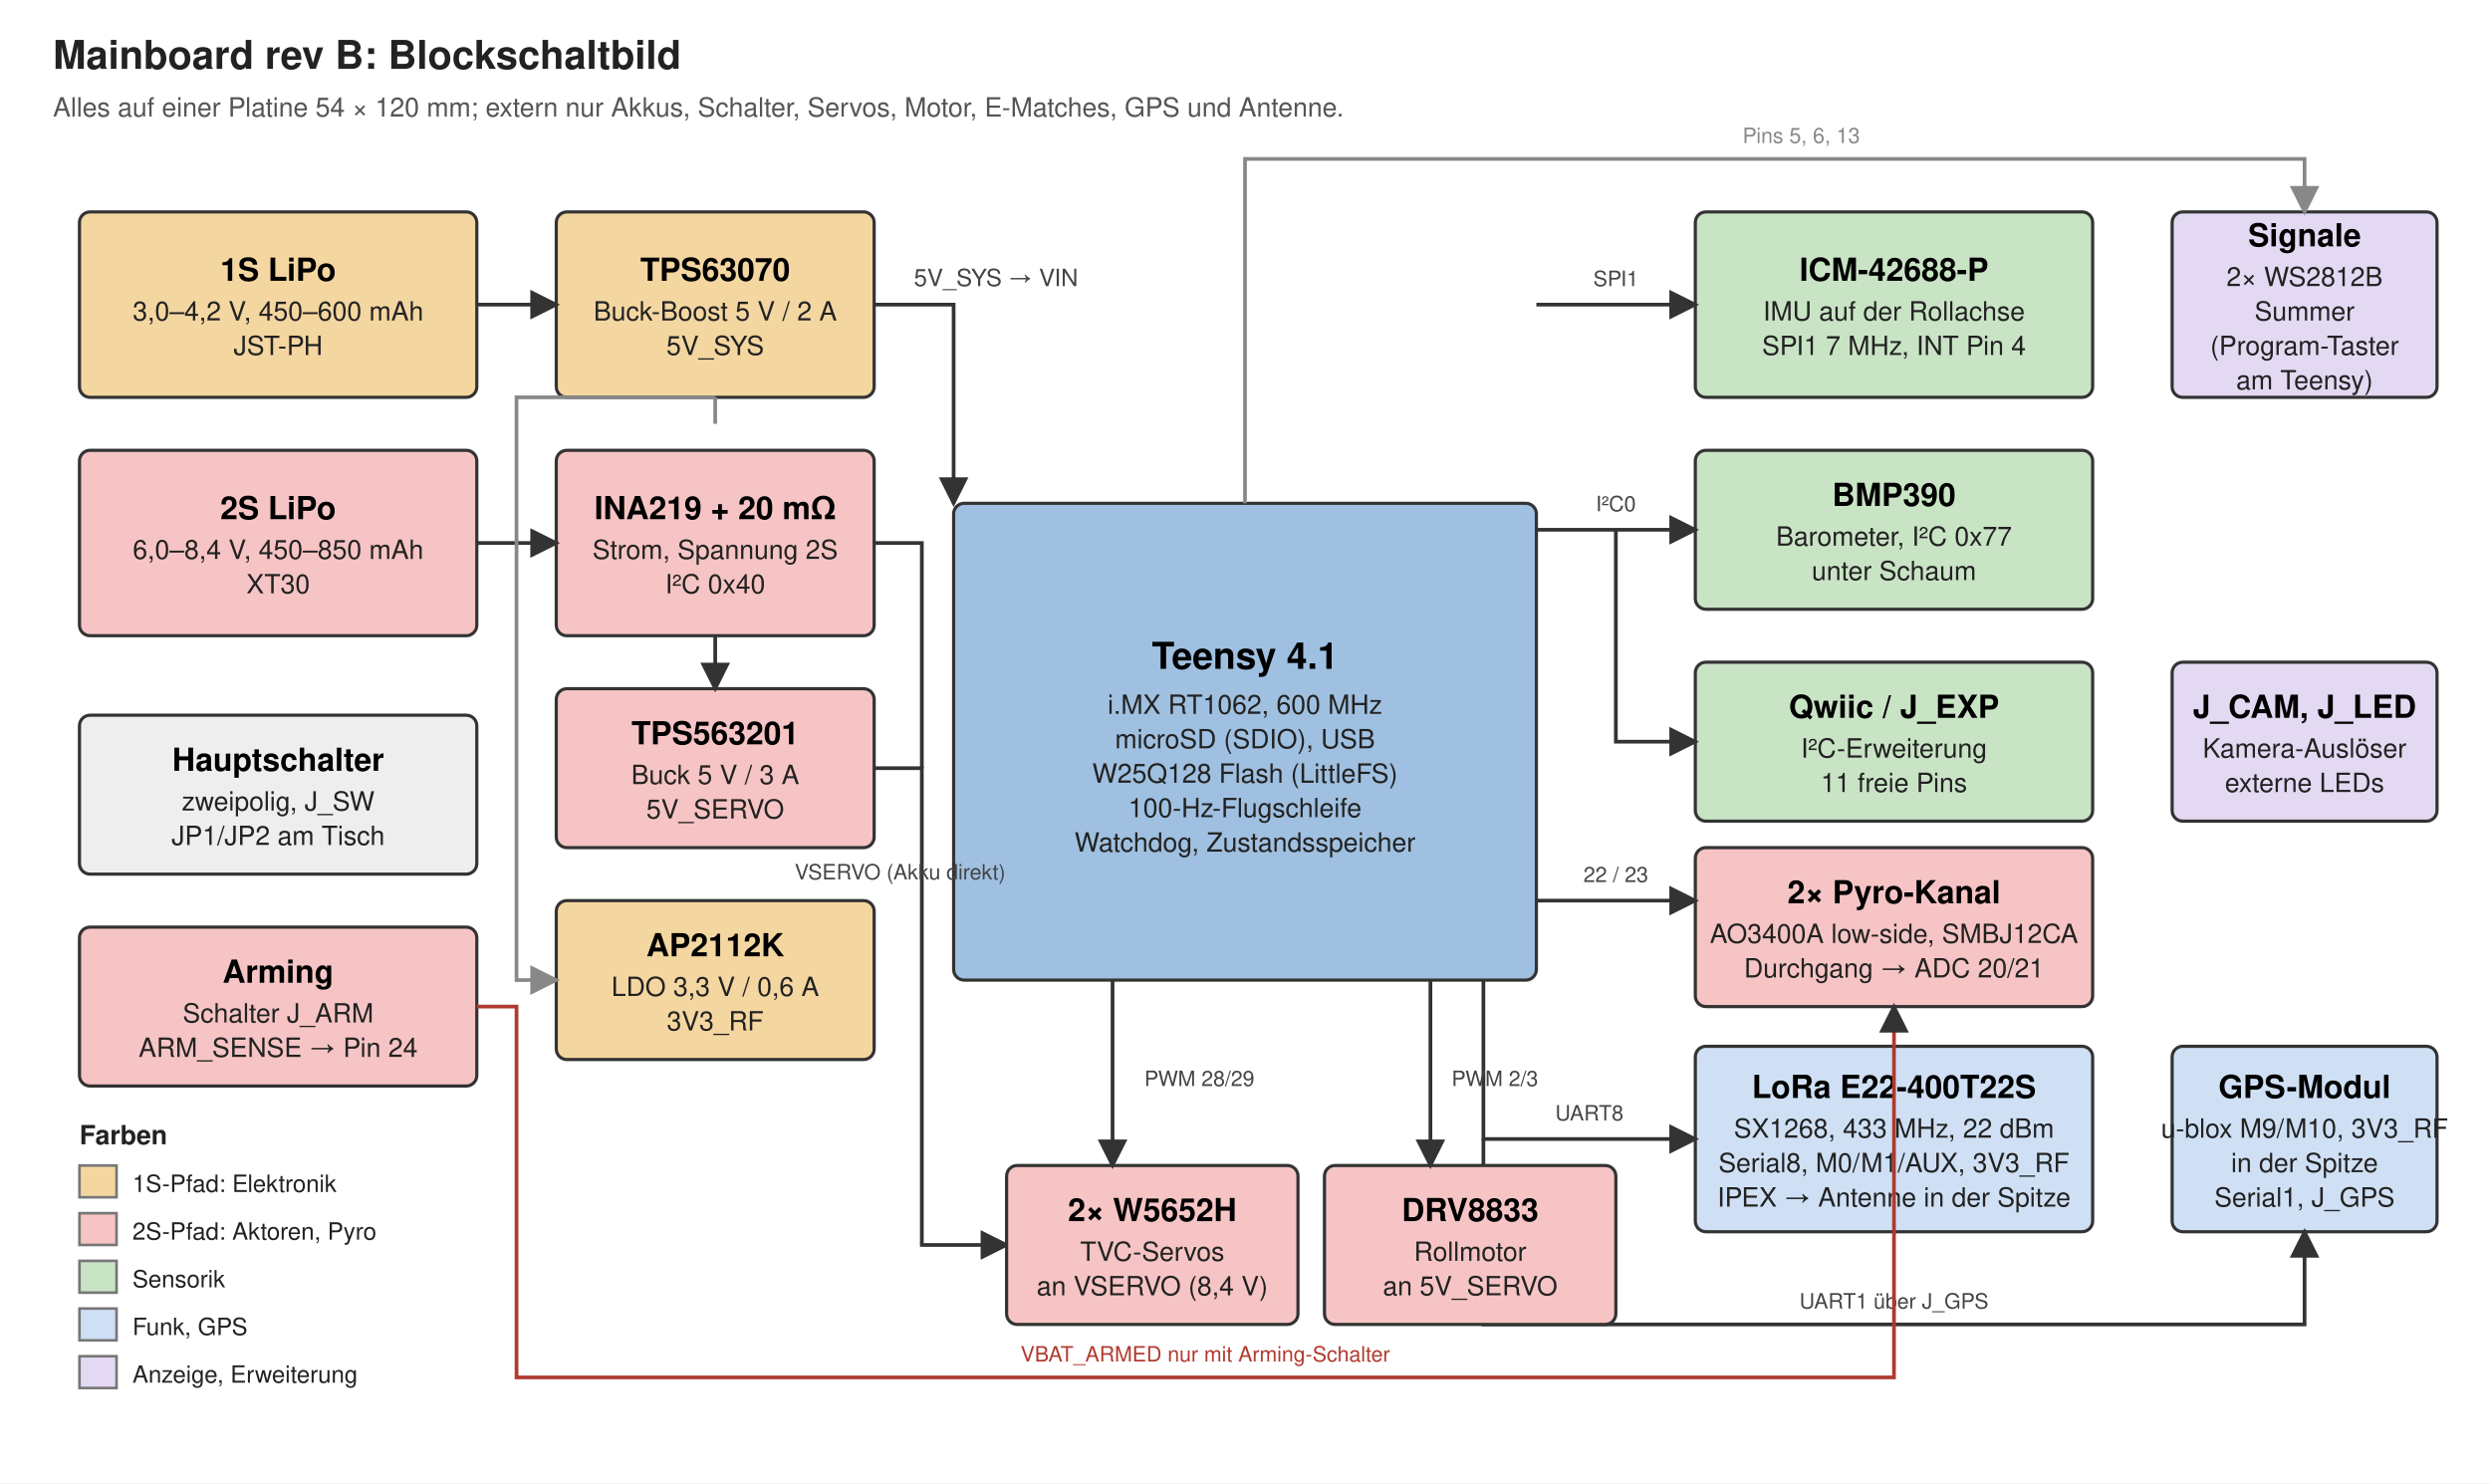
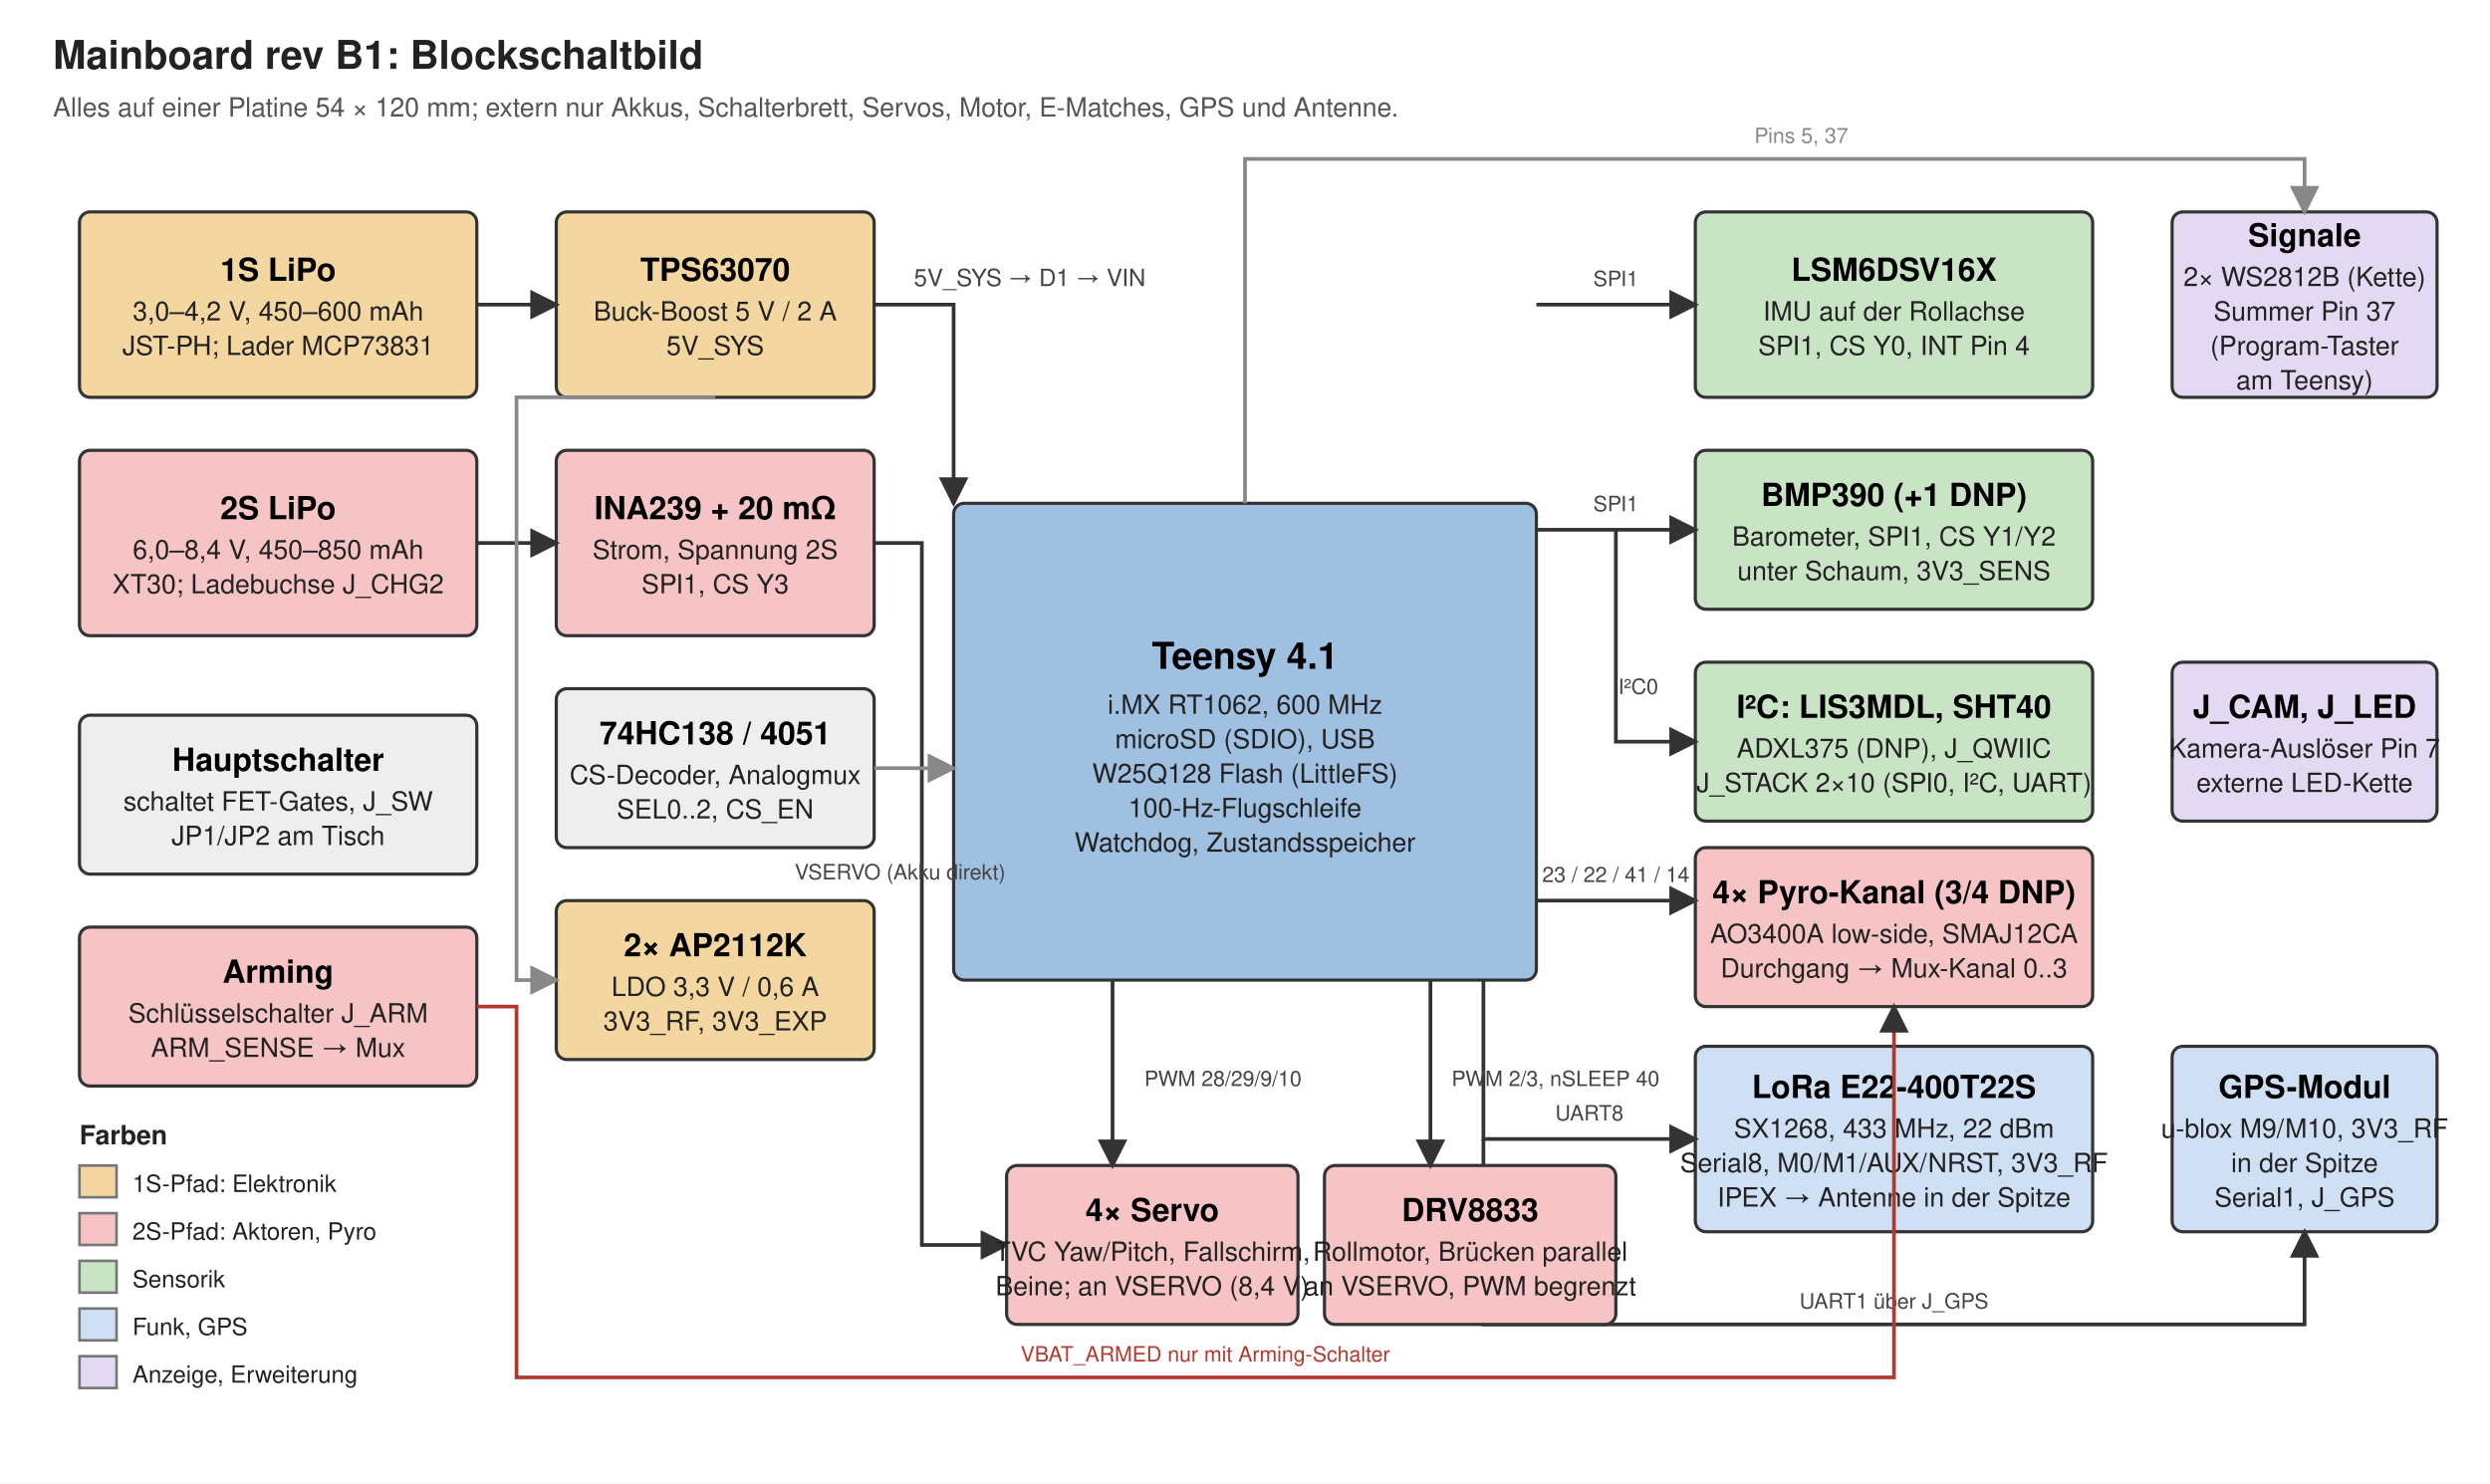
<svg xmlns="http://www.w3.org/2000/svg" width="940" height="560" viewBox="0 0 940 560" font-family="Helvetica,Arial,sans-serif">
  <defs>
    <marker id="arr" markerWidth="8" markerHeight="8" refX="7" refY="4" orient="auto">
      <path d="M0,0 L8,4 L0,8 z" fill="#333" />
    </marker>
    <marker id="arrg" markerWidth="8" markerHeight="8" refX="7" refY="4" orient="auto">
      <path d="M0,0 L8,4 L0,8 z" fill="#888" />
    </marker>
  </defs>
  <rect width="100%" height="100%" fill="white" />
-   <text x="20" y="26" font-size="15" font-weight="bold" text-anchor="start" fill="#222">Mainboard rev B: Blockschaltbild</text>
-   <text x="20" y="44" font-size="10" text-anchor="start" fill="#555">Alles auf einer Platine 54 × 120 mm; extern nur Akkus, Schalter, Servos, Motor, E-Matches, GPS und Antenne.</text>
+   <text x="20" y="26" font-size="15" font-weight="bold" text-anchor="start" fill="#222">Mainboard rev B1: Blockschaltbild</text>
+   <text x="20" y="44" font-size="10" text-anchor="start" fill="#555">Alles auf einer Platine 54 × 120 mm; extern nur Akkus, Schalterbrett, Servos, Motor, E-Matches, GPS und Antenne.</text>
  <rect x="360" y="190" width="220" height="180" rx="4" fill="#9fc0e0" stroke="#333" stroke-width="1.2" />
  <text x="470.0" y="252.5" font-size="14" font-weight="bold" text-anchor="middle">Teensy 4.1</text>
  <text x="470.0" y="269.5" font-size="10" text-anchor="middle" fill="#222">i.MX RT1062, 600 MHz</text>
  <text x="470.0" y="282.5" font-size="10" text-anchor="middle" fill="#222">microSD (SDIO), USB</text>
  <text x="470.0" y="295.5" font-size="10" text-anchor="middle" fill="#222">W25Q128 Flash (LittleFS)</text>
  <text x="470.0" y="308.5" font-size="10" text-anchor="middle" fill="#222">100-Hz-Flugschleife</text>
  <text x="470.0" y="321.5" font-size="10" text-anchor="middle" fill="#222">Watchdog, Zustandsspeicher</text>
  <rect x="30" y="80" width="150" height="70" rx="4" fill="#f4d6a0" stroke="#333" stroke-width="1.2" />
  <text x="105.0" y="106.0" font-size="12" font-weight="bold" text-anchor="middle">1S LiPo</text>
  <text x="105.0" y="121.0" font-size="10" text-anchor="middle" fill="#222">3,0–4,2 V, 450–600 mAh</text>
-   <text x="105.0" y="134.0" font-size="10" text-anchor="middle" fill="#222">JST-PH</text>
+   <text x="105.0" y="134.0" font-size="10" text-anchor="middle" fill="#222">JST-PH; Lader MCP73831</text>
  <rect x="30" y="170" width="150" height="70" rx="4" fill="#f6c4c4" stroke="#333" stroke-width="1.2" />
  <text x="105.0" y="196.0" font-size="12" font-weight="bold" text-anchor="middle">2S LiPo</text>
  <text x="105.0" y="211.0" font-size="10" text-anchor="middle" fill="#222">6,0–8,4 V, 450–850 mAh</text>
-   <text x="105.0" y="224.0" font-size="10" text-anchor="middle" fill="#222">XT30</text>
+   <text x="105.0" y="224.0" font-size="10" text-anchor="middle" fill="#222">XT30; Ladebuchse J_CHG2</text>
  <rect x="30" y="270" width="150" height="60" rx="4" fill="#eee" stroke="#333" stroke-width="1.2" />
  <text x="105.0" y="291.0" font-size="12" font-weight="bold" text-anchor="middle">Hauptschalter</text>
-   <text x="105.0" y="306.0" font-size="10" text-anchor="middle" fill="#222">zweipolig, J_SW</text>
+   <text x="105.0" y="306.0" font-size="10" text-anchor="middle" fill="#222">schaltet FET-Gates, J_SW</text>
  <text x="105.0" y="319.0" font-size="10" text-anchor="middle" fill="#222">JP1/JP2 am Tisch</text>
  <rect x="30" y="350" width="150" height="60" rx="4" fill="#f6c4c4" stroke="#333" stroke-width="1.2" />
  <text x="105.0" y="371.0" font-size="12" font-weight="bold" text-anchor="middle">Arming</text>
-   <text x="105.0" y="386.0" font-size="10" text-anchor="middle" fill="#222">Schalter J_ARM</text>
-   <text x="105.0" y="399.0" font-size="10" text-anchor="middle" fill="#222">ARM_SENSE → Pin 24</text>
+   <text x="105.0" y="386.0" font-size="10" text-anchor="middle" fill="#222">Schlüsselschalter J_ARM</text>
+   <text x="105.0" y="399.0" font-size="10" text-anchor="middle" fill="#222">ARM_SENSE → Mux</text>
  <rect x="210" y="80" width="120" height="70" rx="4" fill="#f4d6a0" stroke="#333" stroke-width="1.2" />
  <text x="270.0" y="106.0" font-size="12" font-weight="bold" text-anchor="middle">TPS63070</text>
  <text x="270.0" y="121.0" font-size="10" text-anchor="middle" fill="#222">Buck-Boost 5 V / 2 A</text>
  <text x="270.0" y="134.0" font-size="10" text-anchor="middle" fill="#222">5V_SYS</text>
  <rect x="210" y="170" width="120" height="70" rx="4" fill="#f6c4c4" stroke="#333" stroke-width="1.2" />
-   <text x="270.0" y="196.0" font-size="12" font-weight="bold" text-anchor="middle">INA219 + 20 mΩ</text>
+   <text x="270.0" y="196.0" font-size="12" font-weight="bold" text-anchor="middle">INA239 + 20 mΩ</text>
  <text x="270.0" y="211.0" font-size="10" text-anchor="middle" fill="#222">Strom, Spannung 2S</text>
-   <text x="270.0" y="224.0" font-size="10" text-anchor="middle" fill="#222">I²C 0x40</text>
-   <rect x="210" y="260" width="120" height="60" rx="4" fill="#f6c4c4" stroke="#333" stroke-width="1.2" />
-   <text x="270.0" y="281.0" font-size="12" font-weight="bold" text-anchor="middle">TPS563201</text>
-   <text x="270.0" y="296.0" font-size="10" text-anchor="middle" fill="#222">Buck 5 V / 3 A</text>
-   <text x="270.0" y="309.0" font-size="10" text-anchor="middle" fill="#222">5V_SERVO</text>
+   <text x="270.0" y="224.0" font-size="10" text-anchor="middle" fill="#222">SPI1, CS Y3</text>
+   <rect x="210" y="260" width="120" height="60" rx="4" fill="#eee" stroke="#333" stroke-width="1.2" />
+   <text x="270.0" y="281.0" font-size="12" font-weight="bold" text-anchor="middle">74HC138 / 4051</text>
+   <text x="270.0" y="296.0" font-size="10" text-anchor="middle" fill="#222">CS-Decoder, Analogmux</text>
+   <text x="270.0" y="309.0" font-size="10" text-anchor="middle" fill="#222">SEL0..2, CS_EN</text>
  <rect x="210" y="340" width="120" height="60" rx="4" fill="#f4d6a0" stroke="#333" stroke-width="1.2" />
-   <text x="270.0" y="361.0" font-size="12" font-weight="bold" text-anchor="middle">AP2112K</text>
+   <text x="270.0" y="361.0" font-size="12" font-weight="bold" text-anchor="middle">2× AP2112K</text>
  <text x="270.0" y="376.0" font-size="10" text-anchor="middle" fill="#222">LDO 3,3 V / 0,6 A</text>
-   <text x="270.0" y="389.0" font-size="10" text-anchor="middle" fill="#222">3V3_RF</text>
+   <text x="270.0" y="389.0" font-size="10" text-anchor="middle" fill="#222">3V3_RF, 3V3_EXP</text>
  <path d="M180,115 L210,115" fill="none" stroke="#333" stroke-width="1.4" marker-end="url(#arr)" />
  <path d="M180,205 L210,205" fill="none" stroke="#333" stroke-width="1.4" marker-end="url(#arr)" />
-   <path d="M270,150 L270,160" fill="none" stroke="#888" stroke-width="1.4" />
  <path d="M330,115 L360,115 L360,190" fill="none" stroke="#333" stroke-width="1.4" marker-end="url(#arr)" />
-   <text x="345" y="108" font-size="9" text-anchor="start" fill="#444">5V_SYS → VIN</text>
-   <path d="M270,240 L270,260" fill="none" stroke="#333" stroke-width="1.4" marker-end="url(#arr)" />
-   <path d="M330,290 L348,290 L348,470 L380,470" fill="none" stroke="#333" stroke-width="1.4" marker-end="url(#arr)" />
-   <path d="M330,205 L348,205 L348,290" fill="none" stroke="#333" stroke-width="1.4" />
+   <text x="345" y="108" font-size="9" text-anchor="start" fill="#444">5V_SYS → D1 → VIN</text>
+   <path d="M330,205 L348,205 L348,470 L380,470" fill="none" stroke="#333" stroke-width="1.4" marker-end="url(#arr)" />
  <text x="300" y="332" font-size="8" text-anchor="start" fill="#444">VSERVO (Akku direkt)</text>
  <path d="M270,150 L195,150 L195,370 L210,370" fill="none" stroke="#888" stroke-width="1.4" marker-end="url(#arrg)" />
+   <path d="M330,290 L360,290" fill="none" stroke="#888" stroke-width="1.4" marker-end="url(#arrg)" />
  <rect x="640" y="80" width="150" height="70" rx="4" fill="#c9e4c5" stroke="#333" stroke-width="1.2" />
-   <text x="715.0" y="106.0" font-size="12" font-weight="bold" text-anchor="middle">ICM-42688-P</text>
+   <text x="715.0" y="106.0" font-size="12" font-weight="bold" text-anchor="middle">LSM6DSV16X</text>
  <text x="715.0" y="121.0" font-size="10" text-anchor="middle" fill="#222">IMU auf der Rollachse</text>
-   <text x="715.0" y="134.0" font-size="10" text-anchor="middle" fill="#222">SPI1 7 MHz, INT Pin 4</text>
+   <text x="715.0" y="134.0" font-size="10" text-anchor="middle" fill="#222">SPI1, CS Y0, INT Pin 4</text>
  <rect x="640" y="170" width="150" height="60" rx="4" fill="#c9e4c5" stroke="#333" stroke-width="1.2" />
-   <text x="715.0" y="191.0" font-size="12" font-weight="bold" text-anchor="middle">BMP390</text>
-   <text x="715.0" y="206.0" font-size="10" text-anchor="middle" fill="#222">Barometer, I²C 0x77</text>
-   <text x="715.0" y="219.0" font-size="10" text-anchor="middle" fill="#222">unter Schaum</text>
+   <text x="715.0" y="191.0" font-size="12" font-weight="bold" text-anchor="middle">BMP390 (+1 DNP)</text>
+   <text x="715.0" y="206.0" font-size="10" text-anchor="middle" fill="#222">Barometer, SPI1, CS Y1/Y2</text>
+   <text x="715.0" y="219.0" font-size="10" text-anchor="middle" fill="#222">unter Schaum, 3V3_SENS</text>
  <rect x="640" y="250" width="150" height="60" rx="4" fill="#c9e4c5" stroke="#333" stroke-width="1.2" />
-   <text x="715.0" y="271.0" font-size="12" font-weight="bold" text-anchor="middle">Qwiic / J_EXP</text>
-   <text x="715.0" y="286.0" font-size="10" text-anchor="middle" fill="#222">I²C-Erweiterung</text>
-   <text x="715.0" y="299.0" font-size="10" text-anchor="middle" fill="#222">11 freie Pins</text>
+   <text x="715.0" y="271.0" font-size="12" font-weight="bold" text-anchor="middle">I²C: LIS3MDL, SHT40</text>
+   <text x="715.0" y="286.0" font-size="10" text-anchor="middle" fill="#222">ADXL375 (DNP), J_QWIIC</text>
+   <text x="715.0" y="299.0" font-size="10" text-anchor="middle" fill="#222">J_STACK 2×10 (SPI0, I²C, UART)</text>
  <path d="M580,115 L640,115" fill="none" stroke="#333" stroke-width="1.4" marker-end="url(#arr)" />
  <text x="610" y="108" font-size="8" text-anchor="middle" fill="#444">SPI1</text>
  <path d="M580,200 L640,200" fill="none" stroke="#333" stroke-width="1.4" marker-end="url(#arr)" />
-   <text x="610" y="193" font-size="8" text-anchor="middle" fill="#444">I²C0</text>
+   <text x="610" y="193" font-size="8" text-anchor="middle" fill="#444">SPI1</text>
  <path d="M610,200 L610,280 L640,280" fill="none" stroke="#333" stroke-width="1.4" marker-end="url(#arr)" />
+   <text x="626" y="262" font-size="8" text-anchor="end" fill="#444">I²C0</text>
  <rect x="640" y="395" width="150" height="70" rx="4" fill="#cfe0f5" stroke="#333" stroke-width="1.2" />
  <text x="715.0" y="414.5" font-size="12" font-weight="bold" text-anchor="middle">LoRa E22-400T22S</text>
  <text x="715.0" y="429.5" font-size="10" text-anchor="middle" fill="#222">SX1268, 433 MHz, 22 dBm</text>
-   <text x="715.0" y="442.5" font-size="10" text-anchor="middle" fill="#222">Serial8, M0/M1/AUX, 3V3_RF</text>
+   <text x="715.0" y="442.5" font-size="10" text-anchor="middle" fill="#222">Serial8, M0/M1/AUX/NRST, 3V3_RF</text>
  <text x="715.0" y="455.5" font-size="10" text-anchor="middle" fill="#222">IPEX → Antenne in der Spitze</text>
  <rect x="820" y="395" width="100" height="70" rx="4" fill="#cfe0f5" stroke="#333" stroke-width="1.2" />
  <text x="870.0" y="414.5" font-size="12" font-weight="bold" text-anchor="middle">GPS-Modul</text>
  <text x="870.0" y="429.5" font-size="10" text-anchor="middle" fill="#222">u-blox M9/M10, 3V3_RF</text>
  <text x="870.0" y="442.5" font-size="10" text-anchor="middle" fill="#222">in der Spitze</text>
  <text x="870.0" y="455.5" font-size="10" text-anchor="middle" fill="#222">Serial1, J_GPS</text>
  <path d="M560,370 L560,430 L640,430" fill="none" stroke="#333" stroke-width="1.4" marker-end="url(#arr)" />
  <text x="600" y="423" font-size="8" text-anchor="middle" fill="#444">UART8</text>
  <path d="M560,430 L560,500 L870,500 L870,465" fill="none" stroke="#333" stroke-width="1.4" marker-end="url(#arr)" />
  <text x="715" y="494" font-size="8" text-anchor="middle" fill="#444">UART1 über J_GPS</text>
  <rect x="380" y="440" width="110" height="60" rx="4" fill="#f6c4c4" stroke="#333" stroke-width="1.2" />
-   <text x="435.0" y="461.0" font-size="12" font-weight="bold" text-anchor="middle">2× W5652H</text>
-   <text x="435.0" y="476.0" font-size="10" text-anchor="middle" fill="#222">TVC-Servos</text>
-   <text x="435.0" y="489.0" font-size="10" text-anchor="middle" fill="#222">an VSERVO (8,4 V)</text>
+   <text x="435.0" y="461.0" font-size="12" font-weight="bold" text-anchor="middle">4× Servo</text>
+   <text x="435.0" y="476.0" font-size="10" text-anchor="middle" fill="#222">TVC Yaw/Pitch, Fallschirm,</text>
+   <text x="435.0" y="489.0" font-size="10" text-anchor="middle" fill="#222">Beine; an VSERVO (8,4 V)</text>
  <rect x="500" y="440" width="110" height="60" rx="4" fill="#f6c4c4" stroke="#333" stroke-width="1.2" />
  <text x="555.0" y="461.0" font-size="12" font-weight="bold" text-anchor="middle">DRV8833</text>
-   <text x="555.0" y="476.0" font-size="10" text-anchor="middle" fill="#222">Rollmotor</text>
-   <text x="555.0" y="489.0" font-size="10" text-anchor="middle" fill="#222">an 5V_SERVO</text>
+   <text x="555.0" y="476.0" font-size="10" text-anchor="middle" fill="#222">Rollmotor, Brücken parallel</text>
+   <text x="555.0" y="489.0" font-size="10" text-anchor="middle" fill="#222">an VSERVO, PWM begrenzt</text>
  <path d="M420,370 L420,440" fill="none" stroke="#333" stroke-width="1.4" marker-end="url(#arr)" />
-   <text x="432" y="410" font-size="8" text-anchor="start" fill="#444">PWM 28/29</text>
+   <text x="432" y="410" font-size="8" text-anchor="start" fill="#444">PWM 28/29/9/10</text>
  <path d="M540,370 L540,440" fill="none" stroke="#333" stroke-width="1.4" marker-end="url(#arr)" />
-   <text x="548" y="410" font-size="8" text-anchor="start" fill="#444">PWM 2/3</text>
+   <text x="548" y="410" font-size="8" text-anchor="start" fill="#444">PWM 2/3, nSLEEP 40</text>
  <rect x="640" y="320" width="150" height="60" rx="4" fill="#f6c4c4" stroke="#333" stroke-width="1.2" />
-   <text x="715.0" y="341.0" font-size="12" font-weight="bold" text-anchor="middle">2× Pyro-Kanal</text>
-   <text x="715.0" y="356.0" font-size="10" text-anchor="middle" fill="#222">AO3400A low-side, SMBJ12CA</text>
-   <text x="715.0" y="369.0" font-size="10" text-anchor="middle" fill="#222">Durchgang → ADC 20/21</text>
+   <text x="715.0" y="341.0" font-size="12" font-weight="bold" text-anchor="middle">4× Pyro-Kanal (3/4 DNP)</text>
+   <text x="715.0" y="356.0" font-size="10" text-anchor="middle" fill="#222">AO3400A low-side, SMAJ12CA</text>
+   <text x="715.0" y="369.0" font-size="10" text-anchor="middle" fill="#222">Durchgang → Mux-Kanal 0..3</text>
  <path d="M580,340 L640,340" fill="none" stroke="#333" stroke-width="1.4" marker-end="url(#arr)" />
-   <text x="610" y="333" font-size="8" text-anchor="middle" fill="#444">22 / 23</text>
+   <text x="610" y="333" font-size="8" text-anchor="middle" fill="#444">23 / 22 / 41 / 14</text>
  <path d="M180,380 L195,380 L195,520 L715,520 L715,380" fill="none" stroke="#b03a2e" stroke-width="1.4" marker-end="url(#arr)" />
  <text x="455" y="514" font-size="8" text-anchor="middle" fill="#b03a2e">VBAT_ARMED nur mit Arming-Schalter</text>
  <rect x="820" y="80" width="100" height="70" rx="4" fill="#e3d9f2" stroke="#333" stroke-width="1.2" />
  <text x="870.0" y="93.0" font-size="12" font-weight="bold" text-anchor="middle">Signale</text>
-   <text x="870.0" y="108.0" font-size="10" text-anchor="middle" fill="#222">2× WS2812B</text>
-   <text x="870.0" y="121.0" font-size="10" text-anchor="middle" fill="#222">Summer</text>
+   <text x="870.0" y="108.0" font-size="10" text-anchor="middle" fill="#222">2× WS2812B (Kette)</text>
+   <text x="870.0" y="121.0" font-size="10" text-anchor="middle" fill="#222">Summer Pin 37</text>
  <text x="870.0" y="134.0" font-size="10" text-anchor="middle" fill="#222">(Program-Taster</text>
  <text x="870.0" y="147.0" font-size="10" text-anchor="middle" fill="#222">am Teensy)</text>
  <path d="M470,190 L470,60 L870,60 L870,80" fill="none" stroke="#888" stroke-width="1.4" marker-end="url(#arrg)" />
-   <text x="680" y="54" font-size="8" text-anchor="middle" fill="#888">Pins 5, 6, 13</text>
+   <text x="680" y="54" font-size="8" text-anchor="middle" fill="#888">Pins 5, 37</text>
  <rect x="820" y="250" width="100" height="60" rx="4" fill="#e3d9f2" stroke="#333" stroke-width="1.2" />
  <text x="870.0" y="271.0" font-size="12" font-weight="bold" text-anchor="middle">J_CAM, J_LED</text>
-   <text x="870.0" y="286.0" font-size="10" text-anchor="middle" fill="#222">Kamera-Auslöser</text>
-   <text x="870.0" y="299.0" font-size="10" text-anchor="middle" fill="#222">externe LEDs</text>
+   <text x="870.0" y="286.0" font-size="10" text-anchor="middle" fill="#222">Kamera-Auslöser Pin 7</text>
+   <text x="870.0" y="299.0" font-size="10" text-anchor="middle" fill="#222">externe LED-Kette</text>
  <text x="30" y="432" font-size="10" font-weight="bold" text-anchor="start" fill="#222">Farben</text>
  <rect x="30" y="440" width="14" height="12" rx="0" fill="#f4d6a0" stroke="#777" stroke-width="1" />
  <text x="50" y="450" font-size="9" text-anchor="start" fill="#222">1S-Pfad: Elektronik</text>
  <rect x="30" y="458" width="14" height="12" rx="0" fill="#f6c4c4" stroke="#777" stroke-width="1" />
  <text x="50" y="468" font-size="9" text-anchor="start" fill="#222">2S-Pfad: Aktoren, Pyro</text>
  <rect x="30" y="476" width="14" height="12" rx="0" fill="#c9e4c5" stroke="#777" stroke-width="1" />
  <text x="50" y="486" font-size="9" text-anchor="start" fill="#222">Sensorik</text>
  <rect x="30" y="494" width="14" height="12" rx="0" fill="#cfe0f5" stroke="#777" stroke-width="1" />
  <text x="50" y="504" font-size="9" text-anchor="start" fill="#222">Funk, GPS</text>
  <rect x="30" y="512" width="14" height="12" rx="0" fill="#e3d9f2" stroke="#777" stroke-width="1" />
  <text x="50" y="522" font-size="9" text-anchor="start" fill="#222">Anzeige, Erweiterung</text>
</svg>
